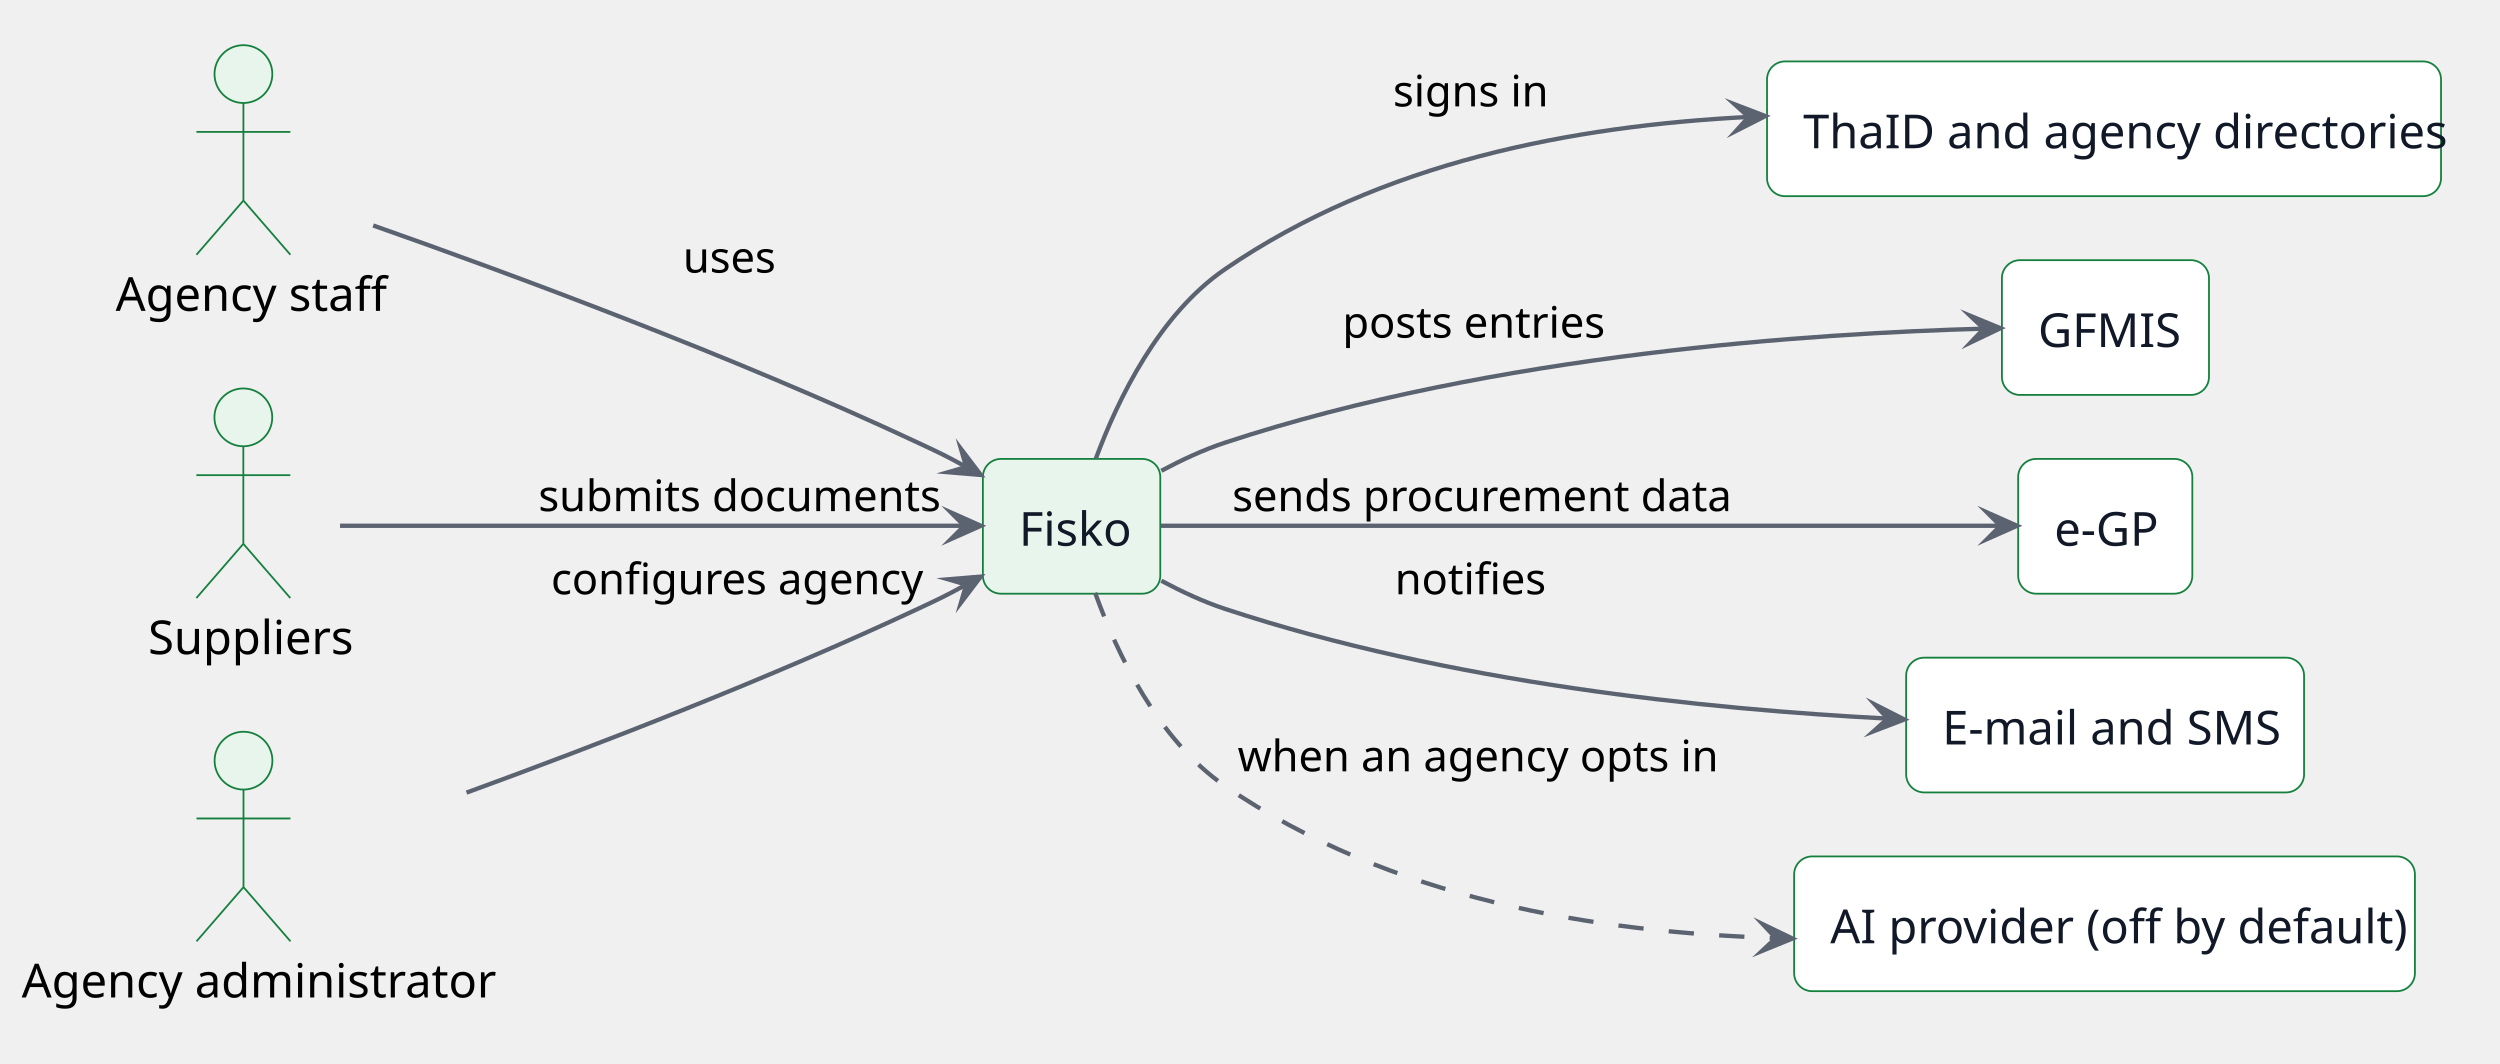
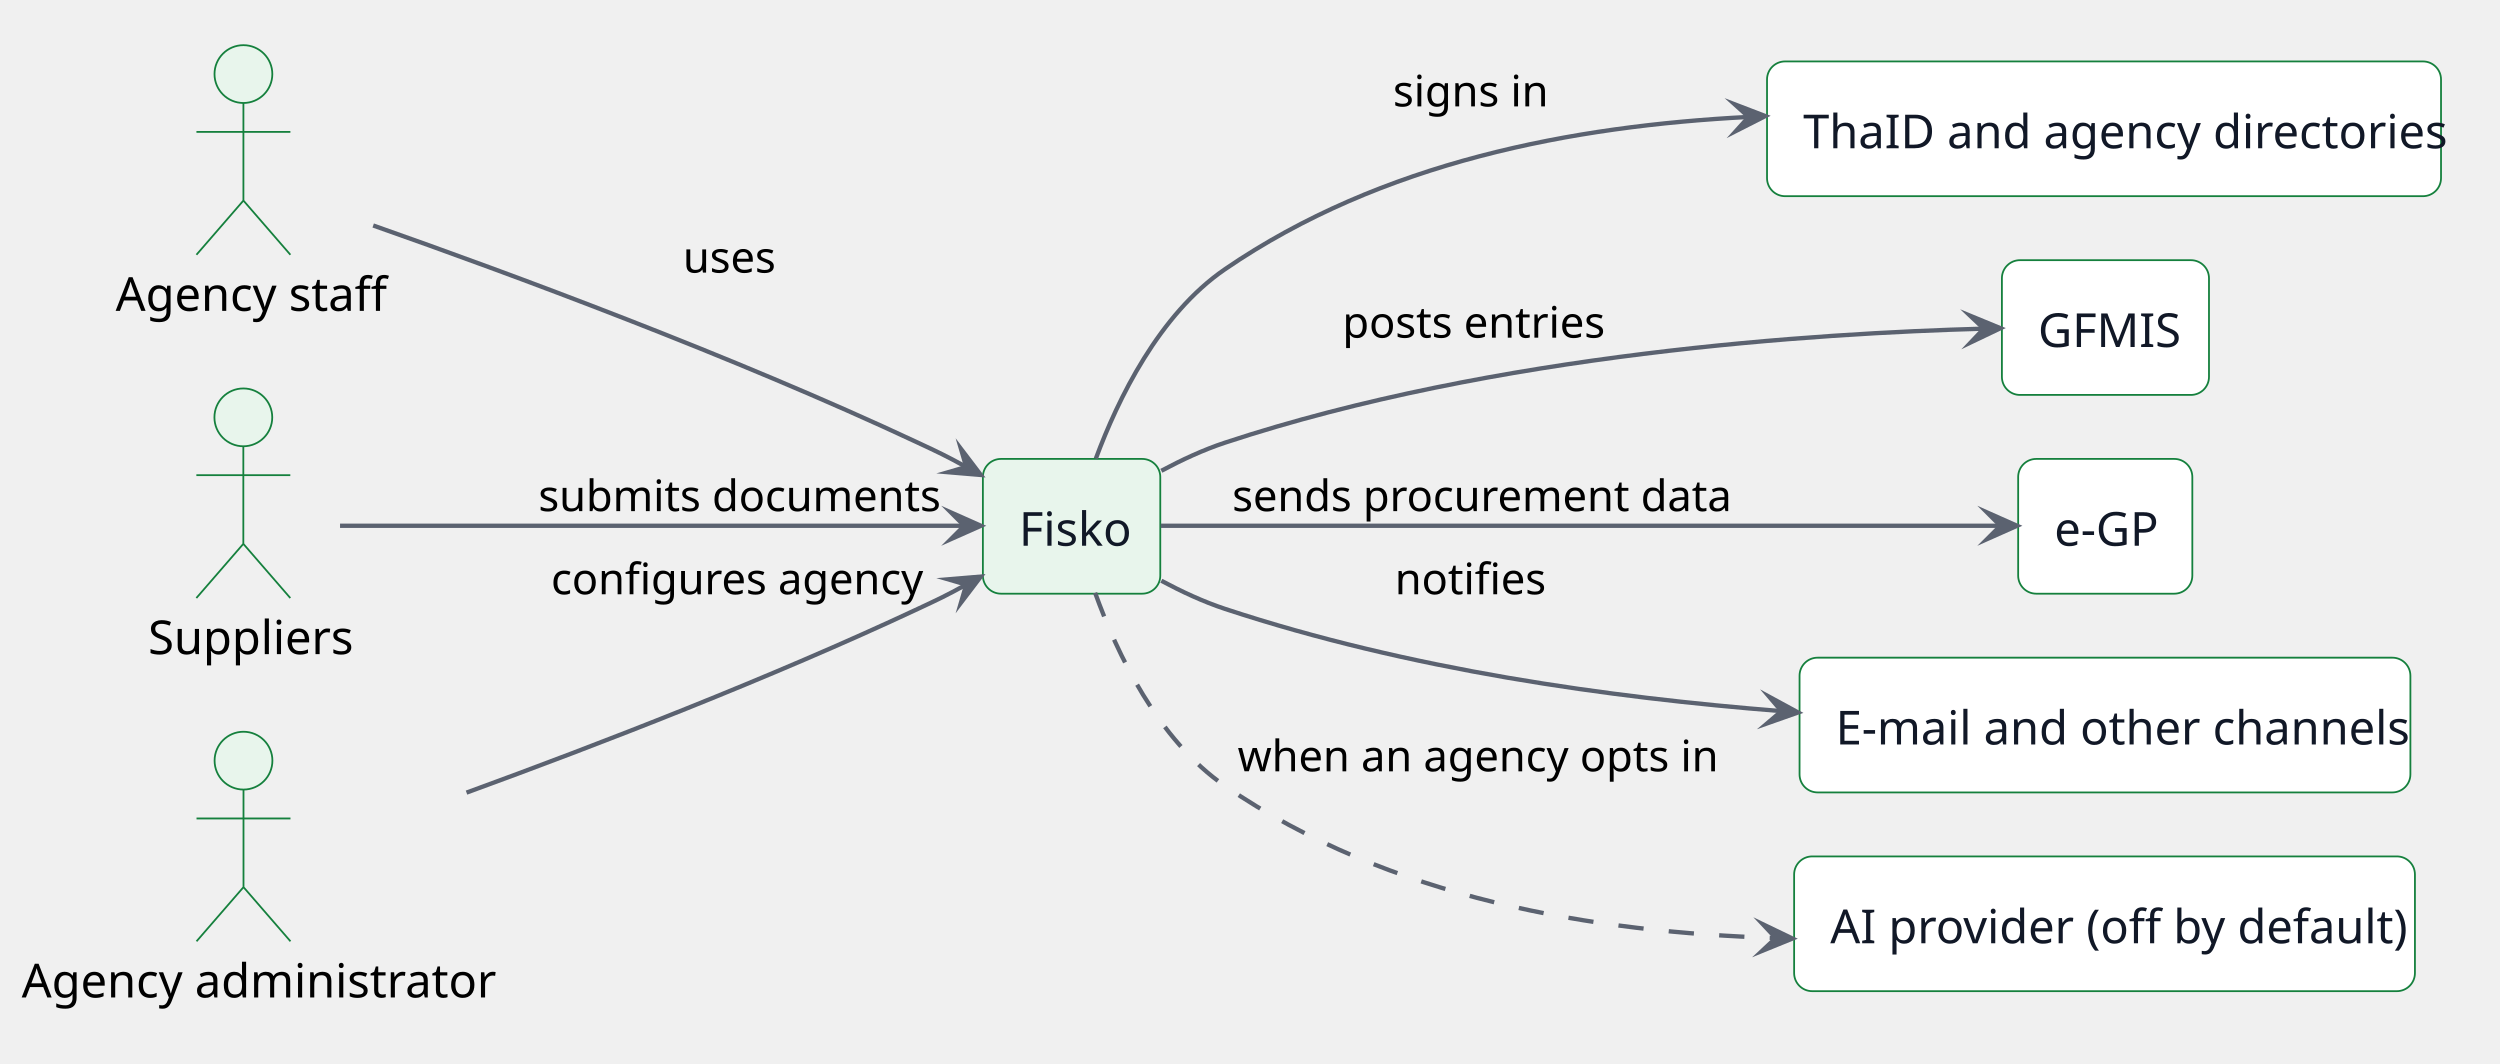
<svg xmlns="http://www.w3.org/2000/svg" version="1.1" data-diagram-type="DESCRIPTION" style="width:1081px;height:460px;background:#FFFFFF;" width="1081.25px" height="460.938px" viewBox="0 0 1081 460" zoomAndPan="magnify" preserveAspectRatio="none" contentStyleType="text/css">
  <defs />
  <g font-family="'Leelawadee UI', Tahoma, 'Noto Sans Thai', Anuphan, sans-serif" lengthAdjust="spacing">
    <g class="entity" data-qualified-name="staff" id="ent0001" data-source-line="7">
      <ellipse cx="105.254" cy="32.031" rx="12.5" ry="12.5" fill="#E8F5EC" style="stroke:#15803D;stroke-width:0.781;" />
      <path d="M105.254,44.531 L105.254,86.719 M84.942,57.031 L125.567,57.031 M105.254,86.719 L84.942,110.156 M105.254,86.719 L125.567,110.156" style="stroke:#15803D;stroke-width:0.781;" fill="none" />
      <text x="50" y="134.419" fill="#000" font-size="20.313" textLength="110.509" font-family="'Leelawadee UI', Tahoma, 'Noto Sans Thai', Anuphan, sans-serif">Agency staff</text>
    </g>
    <g class="entity" data-qualified-name="sup" id="ent0002" data-source-line="8">
      <ellipse cx="105.218" cy="180.469" rx="12.5" ry="12.5" fill="#E8F5EC" style="stroke:#15803D;stroke-width:0.781;" />
      <path d="M105.218,192.969 L105.218,235.156 M84.906,205.469 L125.531,205.469 M105.218,235.156 L84.906,258.594 M105.218,235.156 L125.531,258.594" style="stroke:#15803D;stroke-width:0.781;" fill="none" />
      <text x="64.063" y="282.857" fill="#000" font-size="20.313" textLength="82.311" font-family="'Leelawadee UI', Tahoma, 'Noto Sans Thai', Anuphan, sans-serif">Suppliers</text>
    </g>
    <g class="entity" data-qualified-name="adm" id="ent0003" data-source-line="9">
      <ellipse cx="105.289" cy="328.906" rx="12.5" ry="12.5" fill="#E8F5EC" style="stroke:#15803D;stroke-width:0.781;" />
      <path d="M105.289,341.406 L105.289,383.594 M84.977,353.906 L125.602,353.906 M105.289,383.594 L84.977,407.031 M105.289,383.594 L125.602,407.031" style="stroke:#15803D;stroke-width:0.781;" fill="none" />
      <text x="9.375" y="431.294" fill="#000" font-size="20.313" textLength="191.828" font-family="'Leelawadee UI', Tahoma, 'Noto Sans Thai', Anuphan, sans-serif">Agency administrator</text>
    </g>
    <g class="entity" data-qualified-name="fisko" id="ent0004" data-source-line="10">
      <rect x="425" y="198.438" width="76.705" height="58.267" fill="#E8F5EC" style="stroke:#15803D;stroke-width:0.781;" rx="7.813" ry="7.813" />
      <text x="440.625" y="235.982" fill="#111827" font-size="20.313" textLength="45.455" font-family="'Leelawadee UI', Tahoma, 'Noto Sans Thai', Anuphan, sans-serif">Fisko</text>
    </g>
    <g class="entity" data-qualified-name="idp" id="ent0005" data-source-line="11">
      <rect x="764.063" y="26.563" width="291.434" height="58.267" fill="#FFF" style="stroke:#15803D;stroke-width:0.781;" rx="7.813" ry="7.813" />
      <text x="779.688" y="64.107" fill="#111827" font-size="20.313" textLength="260.184" font-family="'Leelawadee UI', Tahoma, 'Noto Sans Thai', Anuphan, sans-serif">ThaID and agency directories</text>
    </g>
    <g class="entity" data-qualified-name="gfmis" id="ent0006" data-source-line="12">
      <rect x="865.625" y="112.5" width="89.539" height="58.267" fill="#FFF" style="stroke:#15803D;stroke-width:0.781;" rx="7.813" ry="7.813" />
      <text x="881.25" y="150.044" fill="#111827" font-size="20.313" textLength="58.289" font-family="'Leelawadee UI', Tahoma, 'Noto Sans Thai', Anuphan, sans-serif">GFMIS</text>
    </g>
    <g class="entity" data-qualified-name="egp" id="ent0007" data-source-line="13">
      <rect x="872.656" y="198.438" width="75.307" height="58.267" fill="#FFF" style="stroke:#15803D;stroke-width:0.781;" rx="7.813" ry="7.813" />
      <text x="888.281" y="235.982" fill="#111827" font-size="20.313" textLength="44.057" font-family="'Leelawadee UI', Tahoma, 'Noto Sans Thai', Anuphan, sans-serif">e-GP</text>
    </g>
    <g class="entity" data-qualified-name="mail" id="ent0008" data-source-line="14">
-       <rect x="824.219" y="284.375" width="172.059" height="58.267" fill="#FFF" style="stroke:#15803D;stroke-width:0.781;" rx="7.813" ry="7.813" />
-       <text x="839.844" y="321.919" fill="#111827" font-size="20.313" textLength="140.809" font-family="'Leelawadee UI', Tahoma, 'Noto Sans Thai', Anuphan, sans-serif">E-mail and SMS</text>
+       <rect x="778.125" y="284.375" width="264.13" height="58.267" fill="#FFF" style="stroke:#15803D;stroke-width:0.781;" rx="7.813" ry="7.813" />
+       <text x="793.75" y="321.919" fill="#111827" font-size="20.313" textLength="232.88" font-family="'Leelawadee UI', Tahoma, 'Noto Sans Thai', Anuphan, sans-serif">E-mail and other channels</text>
    </g>
    <g class="entity" data-qualified-name="ai" id="ent0009" data-source-line="15">
      <rect x="775.781" y="370.313" width="268.434" height="58.267" fill="#FFF" style="stroke:#15803D;stroke-width:0.781;" rx="7.813" ry="7.813" />
      <text x="791.406" y="407.857" fill="#111827" font-size="20.313" textLength="237.184" font-family="'Leelawadee UI', Tahoma, 'Noto Sans Thai', Anuphan, sans-serif">AI provider (off by default)</text>
    </g>
    <g class="link" data-entity-1="ent0001" data-entity-2="ent0004" id="lnk10" data-link-type="dependency">
      <polygon points="424.451,205.56,415.132,193.314,417.603,201.8,409.116,204.271,424.451,205.56" fill="#5B6270" style="stroke:#5B6270;stroke-width:1.563;stroke-linejoin:miter;stroke-miterlimit:10;" />
      <path d="M161.368,97.5 C220.307,118.241 316.714,153.848 396.875,191.406 C405.966,195.666 408.688,196.906 417.603,201.8" style="stroke:#5B6270;stroke-width:1.875;" fill="none" />
      <text x="295.313" y="117.889" fill="#000" font-size="18.75" textLength="36.328" font-family="'Leelawadee UI', Tahoma, 'Noto Sans Thai', Anuphan, sans-serif">uses</text>
    </g>
    <g class="link" data-entity-1="ent0002" data-entity-2="ent0004" id="lnk11" data-link-type="dependency">
      <polygon points="424.543,227.344,410.481,221.094,416.731,227.344,410.481,233.594,424.543,227.344" fill="#5B6270" style="stroke:#5B6270;stroke-width:1.563;stroke-linejoin:miter;stroke-miterlimit:10;" />
      <path d="M147.029,227.344 C216.236,227.344 349.535,227.344 416.731,227.344" style="stroke:#5B6270;stroke-width:1.875;" fill="none" />
      <text x="232.813" y="221.014" fill="#000" font-size="18.75" textLength="161.902" font-family="'Leelawadee UI', Tahoma, 'Noto Sans Thai', Anuphan, sans-serif">submits documents</text>
    </g>
    <g class="link" data-entity-1="ent0003" data-entity-2="ent0004" id="lnk12" data-link-type="dependency">
      <polygon points="424.451,249.128,409.116,250.417,417.603,252.888,415.132,261.374,424.451,249.128" fill="#5B6270" style="stroke:#5B6270;stroke-width:1.563;stroke-linejoin:miter;stroke-miterlimit:10;" />
      <path d="M201.718,342.727 C259.015,321.818 333.088,293.167 396.875,263.281 C405.966,259.022 408.688,257.781 417.603,252.888" style="stroke:#5B6270;stroke-width:1.875;" fill="none" />
      <text x="238.281" y="256.952" fill="#000" font-size="18.75" textLength="150.467" font-family="'Leelawadee UI', Tahoma, 'Noto Sans Thai', Anuphan, sans-serif">configures agency</text>
    </g>
    <g class="link" data-entity-1="ent0004" data-entity-2="ent0005" id="lnk13" data-link-type="dependency">
      <polygon points="763.709,50.169,749.342,44.654,755.907,50.573,749.988,57.138,763.709,50.169" fill="#5B6270" style="stroke:#5B6270;stroke-width:1.563;stroke-linejoin:miter;stroke-miterlimit:10;" />
      <path d="M473.839,198.291 C483.407,172.496 501.161,135.949 529.688,116.406 C597.57,69.9 680.338,54.487 755.907,50.573" style="stroke:#5B6270;stroke-width:1.875;" fill="none" />
      <text x="602.344" y="46.014" fill="#000" font-size="18.75" textLength="62.393" font-family="'Leelawadee UI', Tahoma, 'Noto Sans Thai', Anuphan, sans-serif">signs in</text>
    </g>
    <g class="link" data-entity-1="ent0004" data-entity-2="ent0006" id="lnk14" data-link-type="dependency">
      <polygon points="865.386,141.905,851.157,136.043,857.576,142.119,851.5,148.538,865.386,141.905" fill="#5B6270" style="stroke:#5B6270;stroke-width:1.563;stroke-linejoin:miter;stroke-miterlimit:10;" />
      <path d="M502.158,203.573 C510.909,198.883 520.398,194.471 529.688,191.406 C646.891,152.743 785.996,144.082 857.576,142.119" style="stroke:#5B6270;stroke-width:1.875;" fill="none" />
      <text x="580.469" y="146.014" fill="#000" font-size="18.75" textLength="105.002" font-family="'Leelawadee UI', Tahoma, 'Noto Sans Thai', Anuphan, sans-serif">posts entries</text>
    </g>
    <g class="link" data-entity-1="ent0004" data-entity-2="ent0007" id="lnk15" data-link-type="dependency">
      <polygon points="872.56,227.344,858.498,221.094,864.748,227.344,858.498,233.594,872.56,227.344" fill="#5B6270" style="stroke:#5B6270;stroke-width:1.563;stroke-linejoin:miter;stroke-miterlimit:10;" />
      <path d="M501.914,227.344 C585.86,227.344 781.799,227.344 864.748,227.344" style="stroke:#5B6270;stroke-width:1.875;" fill="none" />
      <text x="532.813" y="221.014" fill="#000" font-size="18.75" textLength="201.16" font-family="'Leelawadee UI', Tahoma, 'Noto Sans Thai', Anuphan, sans-serif">sends procurement data</text>
    </g>
    <g class="link" data-entity-1="ent0004" data-entity-2="ent0008" id="lnk16" data-link-type="dependency">
-       <polygon points="823.804,311.119,810.087,304.144,816.002,310.711,809.434,316.627,823.804,311.119" fill="#5B6270" style="stroke:#5B6270;stroke-width:1.563;stroke-linejoin:miter;stroke-miterlimit:10;" />
-       <path d="M502.158,251.115 C510.909,255.805 520.398,260.217 529.688,263.281 C627.357,295.5 737.857,306.626 816.002,310.711" style="stroke:#5B6270;stroke-width:1.875;" fill="none" />
+       <polygon points="777.881,308.098,764.359,300.753,770.094,307.479,763.368,313.214,777.881,308.098" fill="#5B6270" style="stroke:#5B6270;stroke-width:1.563;stroke-linejoin:miter;stroke-miterlimit:10;" />
+       <path d="M502.158,251.115 C510.909,255.805 520.398,260.217 529.688,263.281 C609.714,289.68 695.803,301.573 770.094,307.479" style="stroke:#5B6270;stroke-width:1.875;" fill="none" />
      <text x="603.125" y="256.952" fill="#000" font-size="18.75" textLength="60.663" font-family="'Leelawadee UI', Tahoma, 'Noto Sans Thai', Anuphan, sans-serif">notifies</text>
    </g>
    <g class="link" data-entity-1="ent0004" data-entity-2="ent0009" id="lnk17" data-link-type="dependency">
      <polygon points="775.441,405.834,761.582,399.145,767.632,405.588,761.189,411.639,775.441,405.834" fill="#5B6270" style="stroke:#5B6270;stroke-width:1.563;stroke-linejoin:miter;stroke-miterlimit:10;" />
      <path d="M473.526,256.319 C482.959,282.517 500.696,319.938 529.688,339.844 C601.047,388.839 689.833,403.139 767.632,405.588" style="stroke:#5B6270;stroke-width:1.875;stroke-dasharray:10.938,10.938;" fill="none" />
      <text x="535.156" y="333.514" fill="#000" font-size="18.75" textLength="195.474" font-family="'Leelawadee UI', Tahoma, 'Noto Sans Thai', Anuphan, sans-serif">when an agency opts in</text>
    </g>
  </g>
</svg>
